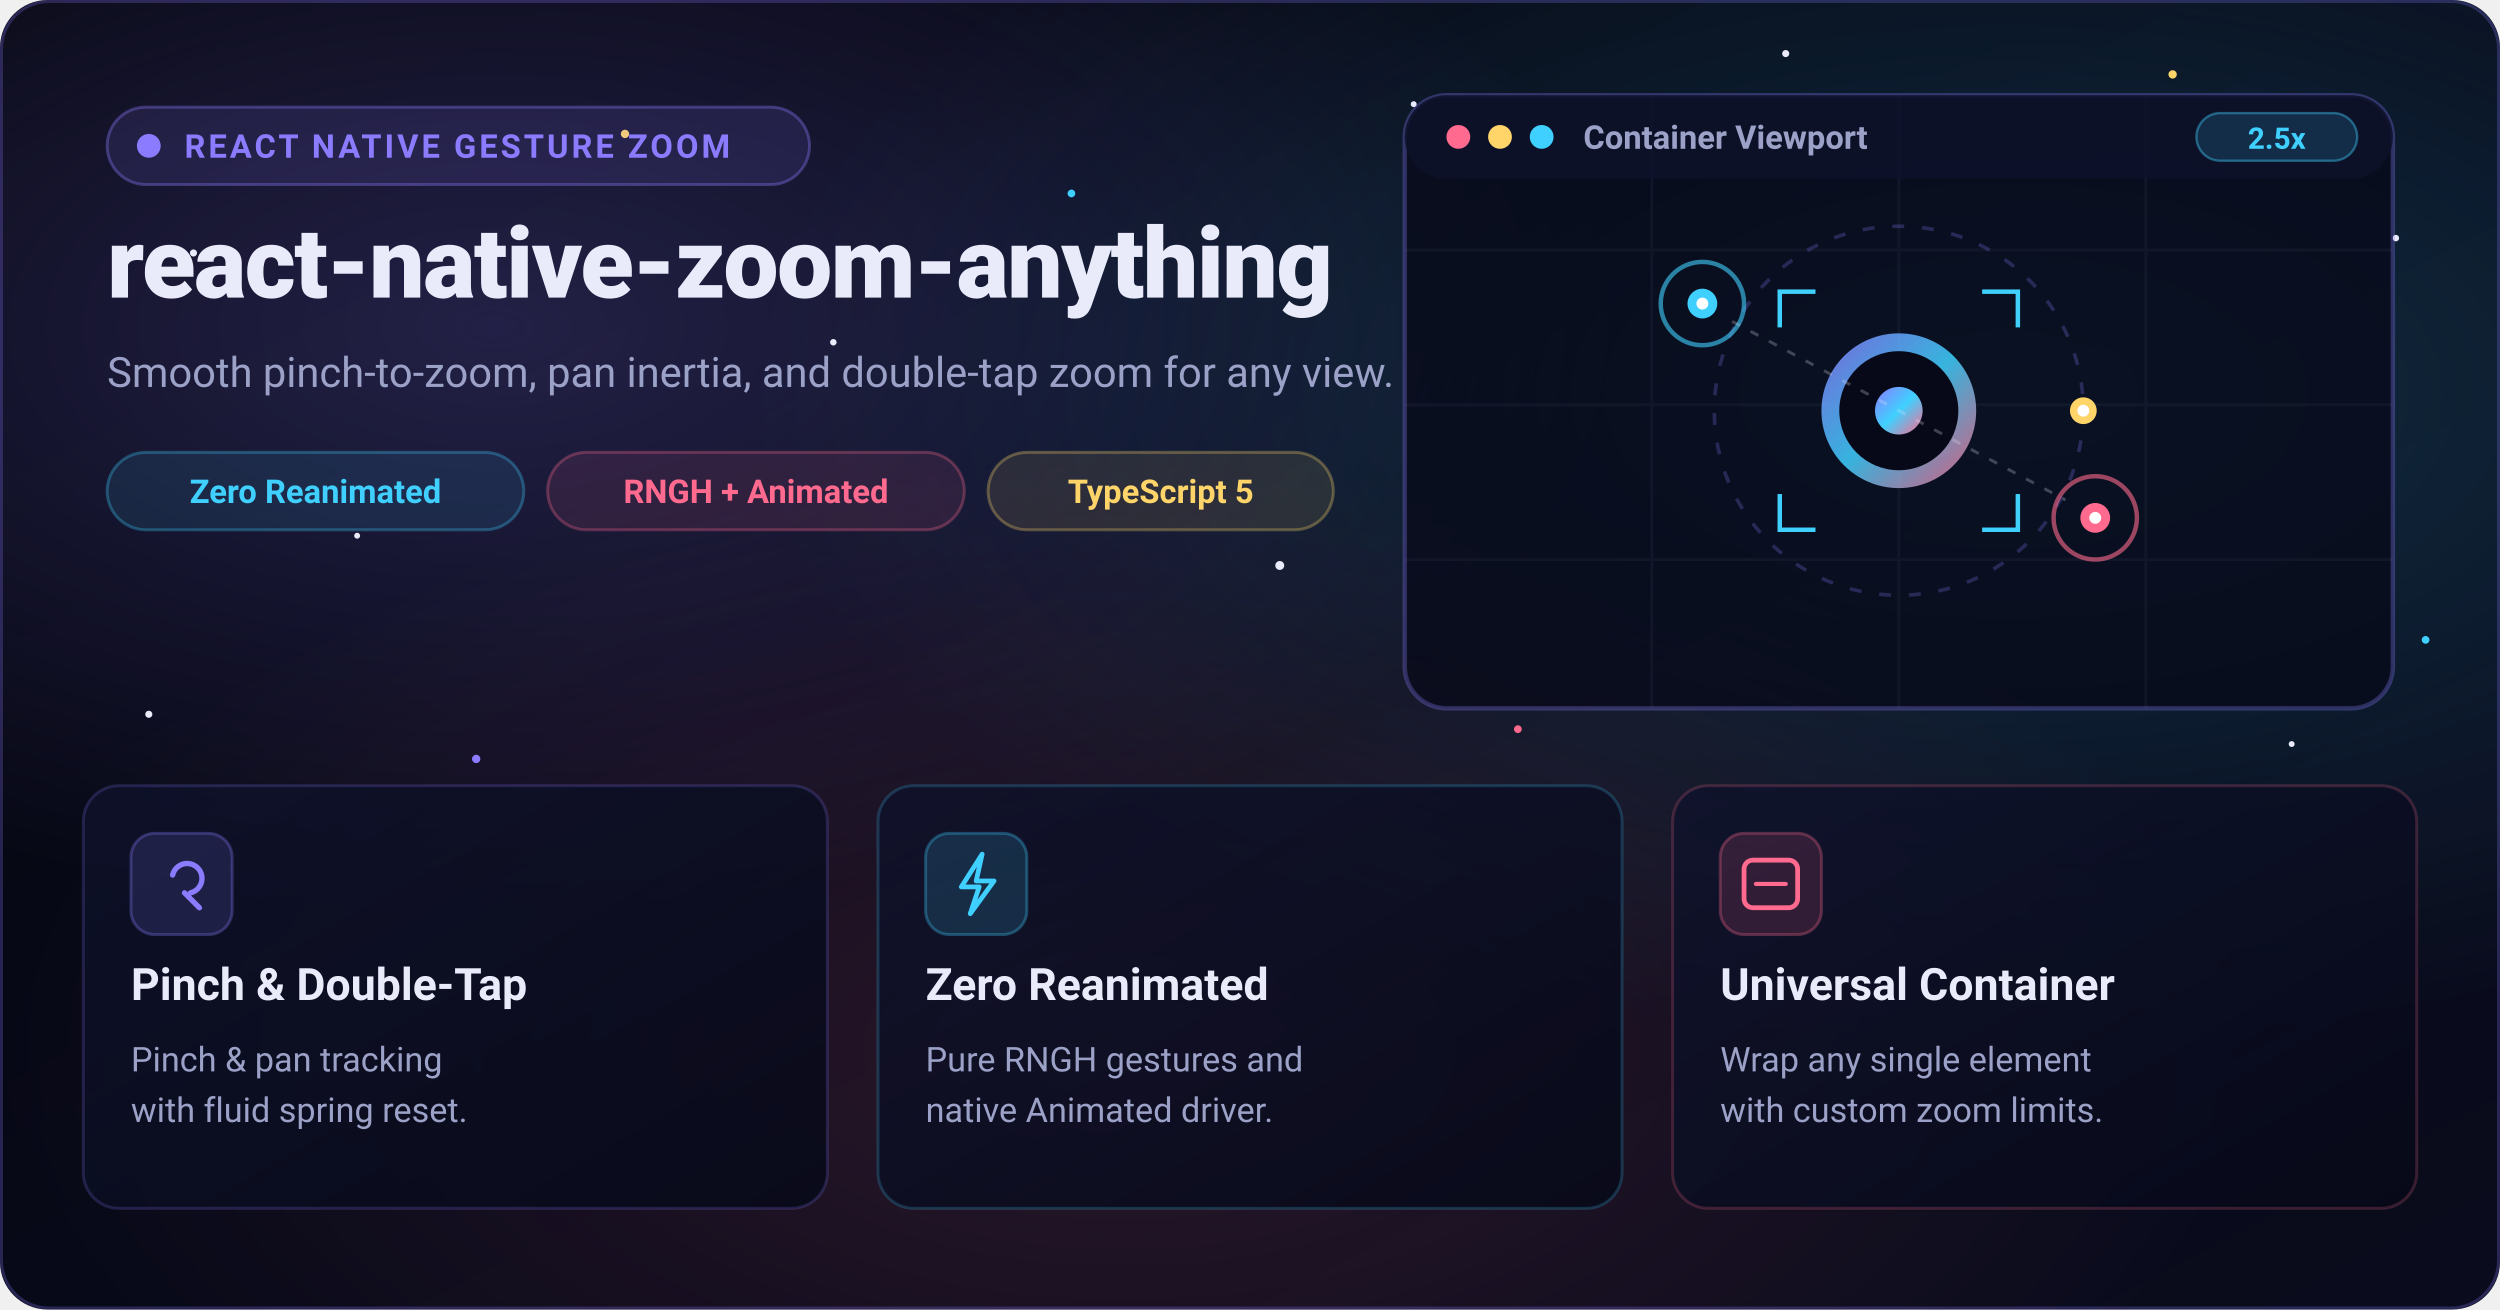
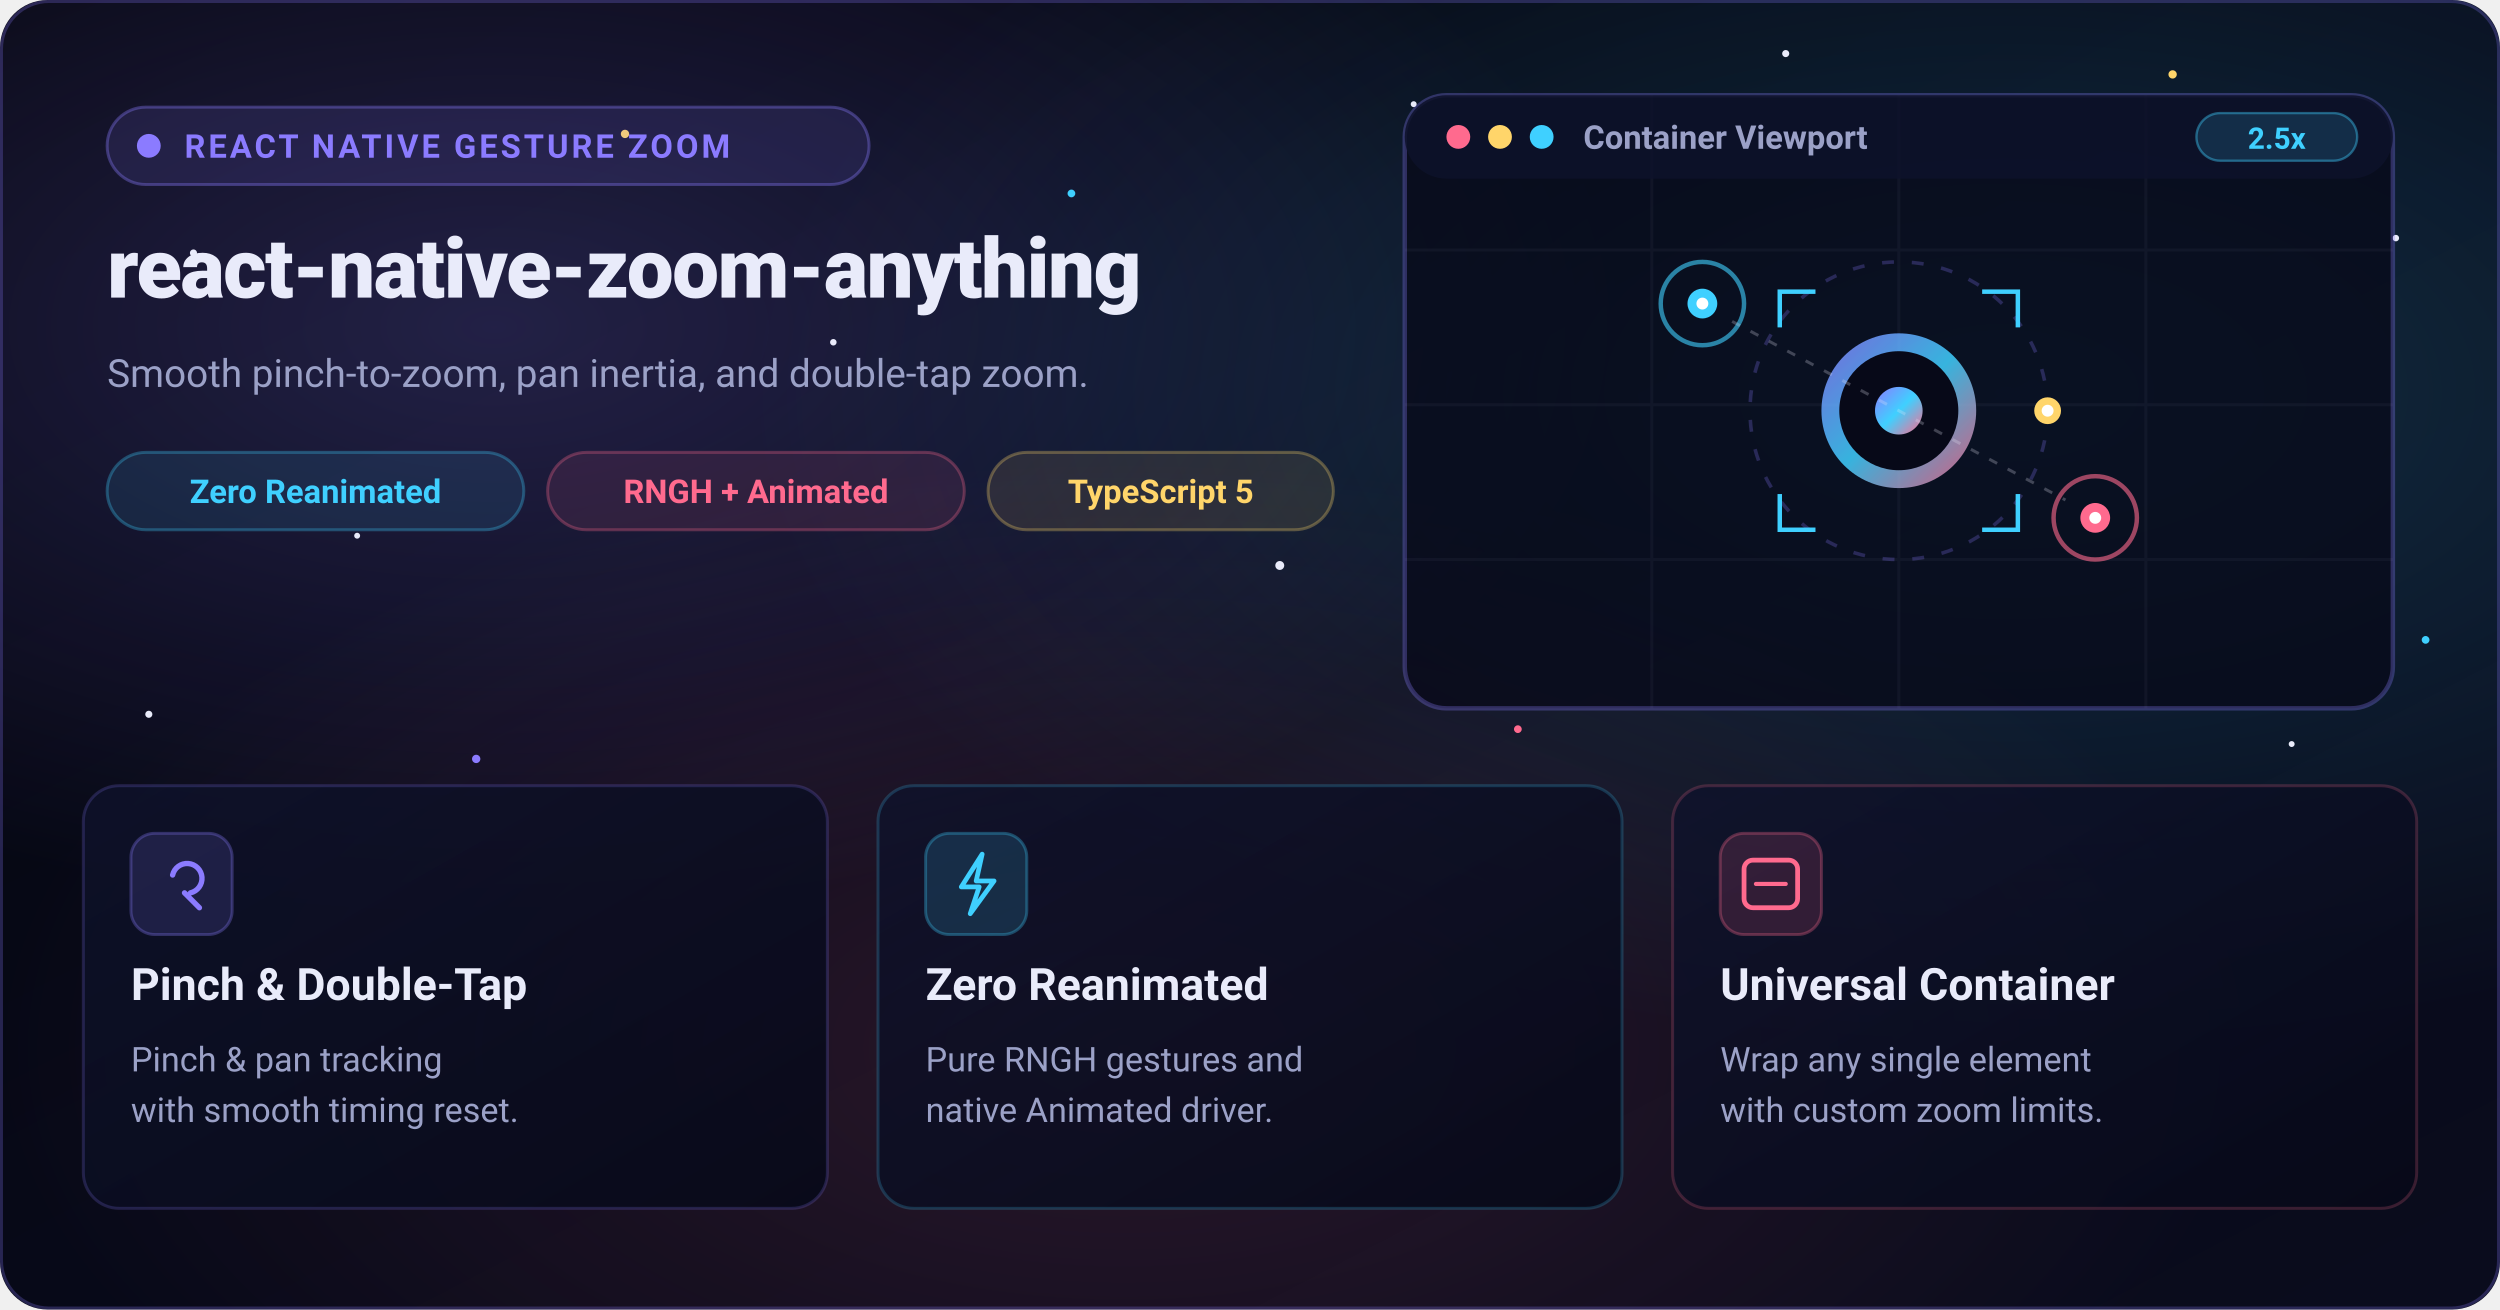
<svg xmlns="http://www.w3.org/2000/svg" viewBox="0 0 840 440" width="100%" height="440" preserveAspectRatio="xMidYMid meet">
  <defs>
    <linearGradient id="cosmic-bg" x1="0%" y1="0%" x2="100%" y2="100%">
      <stop offset="0%" stop-color="#04050d" />
      <stop offset="50%" stop-color="#070918" />
      <stop offset="100%" stop-color="#0a0c1d" />
    </linearGradient>
    <radialGradient id="glow-violet" cx="20%" cy="25%" r="45%">
      <stop offset="0%" stop-color="#8b7bff" stop-opacity="0.22" />
      <stop offset="100%" stop-color="#8b7bff" stop-opacity="0" />
    </radialGradient>
    <radialGradient id="glow-cyan" cx="80%" cy="30%" r="50%">
      <stop offset="0%" stop-color="#3fd0ff" stop-opacity="0.18" />
      <stop offset="100%" stop-color="#3fd0ff" stop-opacity="0" />
    </radialGradient>
    <radialGradient id="glow-pink" cx="45%" cy="80%" r="45%">
      <stop offset="0%" stop-color="#ff6a8e" stop-opacity="0.14" />
      <stop offset="100%" stop-color="#ff6a8e" stop-opacity="0" />
    </radialGradient>
    <linearGradient id="core-grad" x1="0%" y1="0%" x2="100%" y2="100%">
      <stop offset="0%" stop-color="#8b7bff" />
      <stop offset="50%" stop-color="#3fd0ff" />
      <stop offset="100%" stop-color="#ff6a8e" />
    </linearGradient>
    <linearGradient id="card-grad" x1="0%" y1="0%" x2="100%" y2="100%">
      <stop offset="0%" stop-color="#0e122b" stop-opacity="0.8" />
      <stop offset="100%" stop-color="#070918" stop-opacity="0.9" />
    </linearGradient>
    <style>
      .sys-text {
        font-family: -apple-system, BlinkMacSystemFont, 'Segoe UI', Roboto, Helvetica, Arial, sans-serif;
      }

      /* Twinkle opacity only */
      @keyframes twinkle-a {
        0%, 100% { opacity: 0.25; }
        50% { opacity: 0.95; }
      }
      @keyframes twinkle-b {
        0%, 100% { opacity: 0.85; }
        50% { opacity: 0.2; }
      }
      @keyframes twinkle-c {
        0%, 100% { opacity: 0.35; }
        50% { opacity: 1; }
      }

      .star-a { animation: twinkle-a 3.2s ease-in-out infinite; }
      .star-b { animation: twinkle-b 4.1s ease-in-out infinite; }
      .star-c { animation: twinkle-c 2.8s ease-in-out infinite; }

      /* Orbit animation around center (0,0) of static wrapper */
      @keyframes orbit-rot {
        from { transform: rotate(0deg); }
        to { transform: rotate(360deg); }
      }

      .orbit-group {
-         transform-box: fill-box;
-         transform-origin: 0 0;
        animation: orbit-rot 14s linear infinite;
      }

      /* Pulse touch animation inside localized bounds with static wrapper */
      @keyframes touch-pulse-anim {
        0%, 100% { transform: scale(0.85); opacity: 0.35; }
        50% { transform: scale(1.25); opacity: 0.85; }
      }

      .touch-pulse-1 {
        transform-box: fill-box;
        transform-origin: center;
        animation: touch-pulse-anim 2.6s ease-in-out infinite;
      }
      .touch-pulse-2 {
        transform-box: fill-box;
        transform-origin: center;
        animation: touch-pulse-anim 2.6s ease-in-out infinite 1.3s;
      }

      /* Reticle bracket pulse */
      @keyframes reticle-pulse {
        0%, 100% { opacity: 0.5; }
        50% { opacity: 0.95; }
      }
      .reticle-group {
        animation: reticle-pulse 3s ease-in-out infinite;
      }

      /* Reduced motion accessibility */
      @media (prefers-reduced-motion: reduce) {
        .star-a, .star-b, .star-c,
        .orbit-group,
        .touch-pulse-1, .touch-pulse-2,
        .reticle-group {
          animation: none !important;
        }
      }
    </style>
  </defs>
  <rect width="840" height="440" rx="16" fill="url(#cosmic-bg)" />
  <rect width="840" height="440" rx="16" fill="url(#glow-violet)" />
  <rect width="840" height="440" rx="16" fill="url(#glow-cyan)" />
  <rect width="840" height="440" rx="16" fill="url(#glow-pink)" />
  <rect x="0.5" y="0.5" width="839" height="439" rx="16" fill="none" stroke="rgba(139, 123, 255, 0.25)" stroke-width="1" />
  <g id="stars">
    <circle cx="65" cy="85" r="1.2" fill="#e9ebfa" class="star-a" />
    <circle cx="120" cy="180" r="1" fill="#e9ebfa" class="star-b" />
    <circle cx="210" cy="45" r="1.4" fill="#ffd56a" class="star-c" />
    <circle cx="280" cy="115" r="1.1" fill="#e9ebfa" class="star-a" />
    <circle cx="360" cy="65" r="1.3" fill="#3fd0ff" class="star-b" />
    <circle cx="430" cy="190" r="1.5" fill="#e9ebfa" class="star-c" />
    <circle cx="475" cy="35" r="1" fill="#e9ebfa" class="star-a" />
    <circle cx="510" cy="245" r="1.3" fill="#ff6a8e" class="star-b" />
    <circle cx="600" cy="18" r="1.2" fill="#e9ebfa" class="star-a" />
    <circle cx="730" cy="25" r="1.4" fill="#ffd56a" class="star-c" />
    <circle cx="805" cy="80" r="1.1" fill="#e9ebfa" class="star-b" />
    <circle cx="815" cy="215" r="1.3" fill="#3fd0ff" class="star-a" />
    <circle cx="770" cy="250" r="1" fill="#e9ebfa" class="star-c" />
    <circle cx="50" cy="240" r="1.2" fill="#e9ebfa" class="star-b" />
    <circle cx="160" cy="255" r="1.4" fill="#8b7bff" class="star-a" />
  </g>
  <g id="header-text" class="sys-text">
-     <rect x="36" y="36" width="236" height="26" rx="13" fill="rgba(139, 123, 255, 0.12)" stroke="rgba(139, 123, 255, 0.35)" stroke-width="1" />
+     <rect x="36" y="36" width="256" height="26" rx="13" fill="rgba(139, 123, 255, 0.12)" stroke="rgba(139, 123, 255, 0.35)" stroke-width="1" />
    <circle cx="50" cy="49" r="4" fill="#8b7bff" />
    <text x="62" y="53" font-size="11" font-weight="600" fill="#8b7bff" letter-spacing="1">REACT NATIVE GESTURE ZOOM</text>
-     <text x="36" y="100" font-size="33" font-weight="800" fill="#e9ebfa" letter-spacing="-0.5">
+     <text x="36" y="100" font-size="28" font-weight="800" fill="#e9ebfa" letter-spacing="-0.5" textLength="420" lengthAdjust="spacingAndGlyphs">
      react-native-zoom-anything
    </text>
-     <text x="36" y="130" font-size="14" font-weight="400" fill="#9ba1c7">
-       Smooth pinch-to-zoom, pan inertia, and double-tap zoom for any view.
+     <text x="36" y="130" font-size="13" font-weight="400" fill="#9ba1c7" textLength="420" lengthAdjust="spacingAndGlyphs">
+       Smooth pinch-to-zoom, pan inertia, and double-tap zoom.
    </text>
    <rect x="36" y="152" width="140" height="26" rx="13" fill="rgba(63, 208, 255, 0.1)" stroke="rgba(63, 208, 255, 0.3)" stroke-width="1" />
    <text x="106" y="169" font-size="11" font-weight="700" fill="#3fd0ff" text-anchor="middle">Zero Reanimated</text>
    <rect x="184" y="152" width="140" height="26" rx="13" fill="rgba(255, 106, 142, 0.1)" stroke="rgba(255, 106, 142, 0.3)" stroke-width="1" />
    <text x="254" y="169" font-size="11" font-weight="700" fill="#ff6a8e" text-anchor="middle">RNGH + Animated</text>
    <rect x="332" y="152" width="116" height="26" rx="13" fill="rgba(255, 213, 106, 0.1)" stroke="rgba(255, 213, 106, 0.3)" stroke-width="1" />
    <text x="390" y="169" font-size="11" font-weight="700" fill="#ffd56a" text-anchor="middle">TypeScript 5</text>
  </g>
  <g id="viewport-container" class="sys-text">
    <rect x="472" y="32" width="332" height="206" rx="14" fill="rgba(7, 9, 24, 0.75)" stroke="rgba(139, 123, 255, 0.3)" stroke-width="1.5" />
    <path d="M 472 84 L 804 84 M 472 136 L 804 136 M 472 188 L 804 188 M 555 32 L 555 238 M 638 32 L 638 238 M 721 32 L 721 238" stroke="rgba(155, 161, 199, 0.06)" stroke-width="1" />
    <rect x="472" y="32" width="332" height="28" rx="14" fill="rgba(14, 18, 43, 0.85)" />
    <circle cx="490" cy="46" r="4" fill="#ff6a8e" />
    <circle cx="504" cy="46" r="4" fill="#ffd56a" />
    <circle cx="518" cy="46" r="4" fill="#3fd0ff" />
    <text x="532" y="50" font-size="11" font-weight="600" fill="#9ba1c7">Container Viewport</text>
    <rect x="738" y="38" width="54" height="16" rx="8" fill="rgba(63, 208, 255, 0.15)" stroke="rgba(63, 208, 255, 0.4)" stroke-width="0.8" />
    <text x="765" y="50" font-size="10" font-weight="700" fill="#3fd0ff" text-anchor="middle">2.5x</text>
    <circle cx="638" cy="138" r="26" fill="url(#core-grad)" opacity="0.85" />
    <circle cx="638" cy="138" r="20" fill="#070918" />
    <circle cx="638" cy="138" r="8" fill="url(#core-grad)" />
-     <circle cx="638" cy="138" r="62" fill="none" stroke="rgba(139, 123, 255, 0.25)" stroke-dasharray="4, 6" stroke-width="1.2" />
+     <circle cx="638" cy="138" r="50" fill="none" stroke="rgba(139, 123, 255, 0.25)" stroke-dasharray="4, 6" stroke-width="1.2" />
    <g transform="translate(638, 138)">
-       <g class="orbit-group" style="transform-box: fill-box; transform-origin: 0 0;">
-         <circle cx="62" cy="0" r="4.5" fill="#ffd56a" />
-         <circle cx="62" cy="0" r="2" fill="#ffffff" />
+       <g class="orbit-group">
+         <circle cx="50" cy="0" r="4.5" fill="#ffd56a" />
+         <circle cx="50" cy="0" r="2" fill="#ffffff" />
      </g>
    </g>
    <g class="reticle-group" stroke="#3fd0ff" stroke-width="1.5" fill="none">
      <path d="M 598 110 L 598 98 L 610 98" />
      <path d="M 666 98 L 678 98 L 678 110" />
      <path d="M 598 166 L 598 178 L 610 178" />
      <path d="M 666 178 L 678 178 L 678 166" />
    </g>
    <g transform="translate(572, 102)">
      <g class="touch-pulse-1" style="transform-box: fill-box; transform-origin: center;">
        <circle cx="0" cy="0" r="14" fill="none" stroke="#3fd0ff" stroke-width="1.5" opacity="0.6" />
      </g>
      <circle cx="0" cy="0" r="5" fill="#3fd0ff" />
      <circle cx="0" cy="0" r="2" fill="#ffffff" />
    </g>
    <g transform="translate(704, 174)">
      <g class="touch-pulse-2" style="transform-box: fill-box; transform-origin: center;">
        <circle cx="0" cy="0" r="14" fill="none" stroke="#ff6a8e" stroke-width="1.5" opacity="0.6" />
      </g>
      <circle cx="0" cy="0" r="5" fill="#ff6a8e" />
      <circle cx="0" cy="0" r="2" fill="#ffffff" />
    </g>
    <line x1="582" y1="108" x2="694" y2="168" stroke="rgba(233, 235, 250, 0.25)" stroke-dasharray="3, 4" stroke-width="1" />
  </g>
  <g id="feature-cards" class="sys-text">
    <rect x="28" y="264" width="250" height="142" rx="12" fill="url(#card-grad)" stroke="rgba(139, 123, 255, 0.2)" stroke-width="1" />
    <rect x="44" y="280" width="34" height="34" rx="8" fill="rgba(139, 123, 255, 0.15)" stroke="rgba(139, 123, 255, 0.3)" stroke-width="1" />
    <path d="M 58 294 A 5 5 0 1 1 64 300 M 62 300 L 67 305" fill="none" stroke="#8b7bff" stroke-width="1.8" stroke-linecap="round" />
    <text x="44" y="336" font-size="15" font-weight="700" fill="#e9ebfa">Pinch &amp; Double-Tap</text>
    <text x="44" y="360" font-size="11.5" fill="#9ba1c7">
      <tspan x="44" dy="0">Pinch &amp; pan tracking</tspan>
-       <tspan x="44" dy="17">with fluid spring reset.</tspan>
+       <tspan x="44" dy="17">with smooth timing reset.</tspan>
    </text>
    <rect x="295" y="264" width="250" height="142" rx="12" fill="url(#card-grad)" stroke="rgba(63, 208, 255, 0.2)" stroke-width="1" />
    <rect x="311" y="280" width="34" height="34" rx="8" fill="rgba(63, 208, 255, 0.15)" stroke="rgba(63, 208, 255, 0.3)" stroke-width="1" />
    <path d="M 330 287 L 323 298 L 329 298 L 326 307 L 334 296 L 328 296 Z" fill="none" stroke="#3fd0ff" stroke-width="1.6" stroke-linejoin="round" />
    <text x="311" y="336" font-size="15" font-weight="700" fill="#e9ebfa">Zero Reanimated</text>
    <text x="311" y="360" font-size="11.5" fill="#9ba1c7">
      <tspan x="311" dy="0">Pure RNGH gestures and</tspan>
      <tspan x="311" dy="17">native Animated driver.</tspan>
    </text>
    <rect x="562" y="264" width="250" height="142" rx="12" fill="url(#card-grad)" stroke="rgba(255, 106, 142, 0.2)" stroke-width="1" />
    <rect x="578" y="280" width="34" height="34" rx="8" fill="rgba(255, 106, 142, 0.15)" stroke="rgba(255, 106, 142, 0.3)" stroke-width="1" />
    <rect x="586" y="289" width="18" height="16" rx="3" fill="none" stroke="#ff6a8e" stroke-width="1.6" />
    <path d="M 590 297 L 600 297" stroke="#ff6a8e" stroke-width="1.4" stroke-linecap="round" />
    <text x="578" y="336" font-size="15" font-weight="700" fill="#e9ebfa">Universal Container</text>
    <text x="578" y="360" font-size="11.5" fill="#9ba1c7">
      <tspan x="578" dy="0">Wrap any single element</tspan>
      <tspan x="578" dy="17">with custom zoom limits.</tspan>
    </text>
  </g>
</svg>
